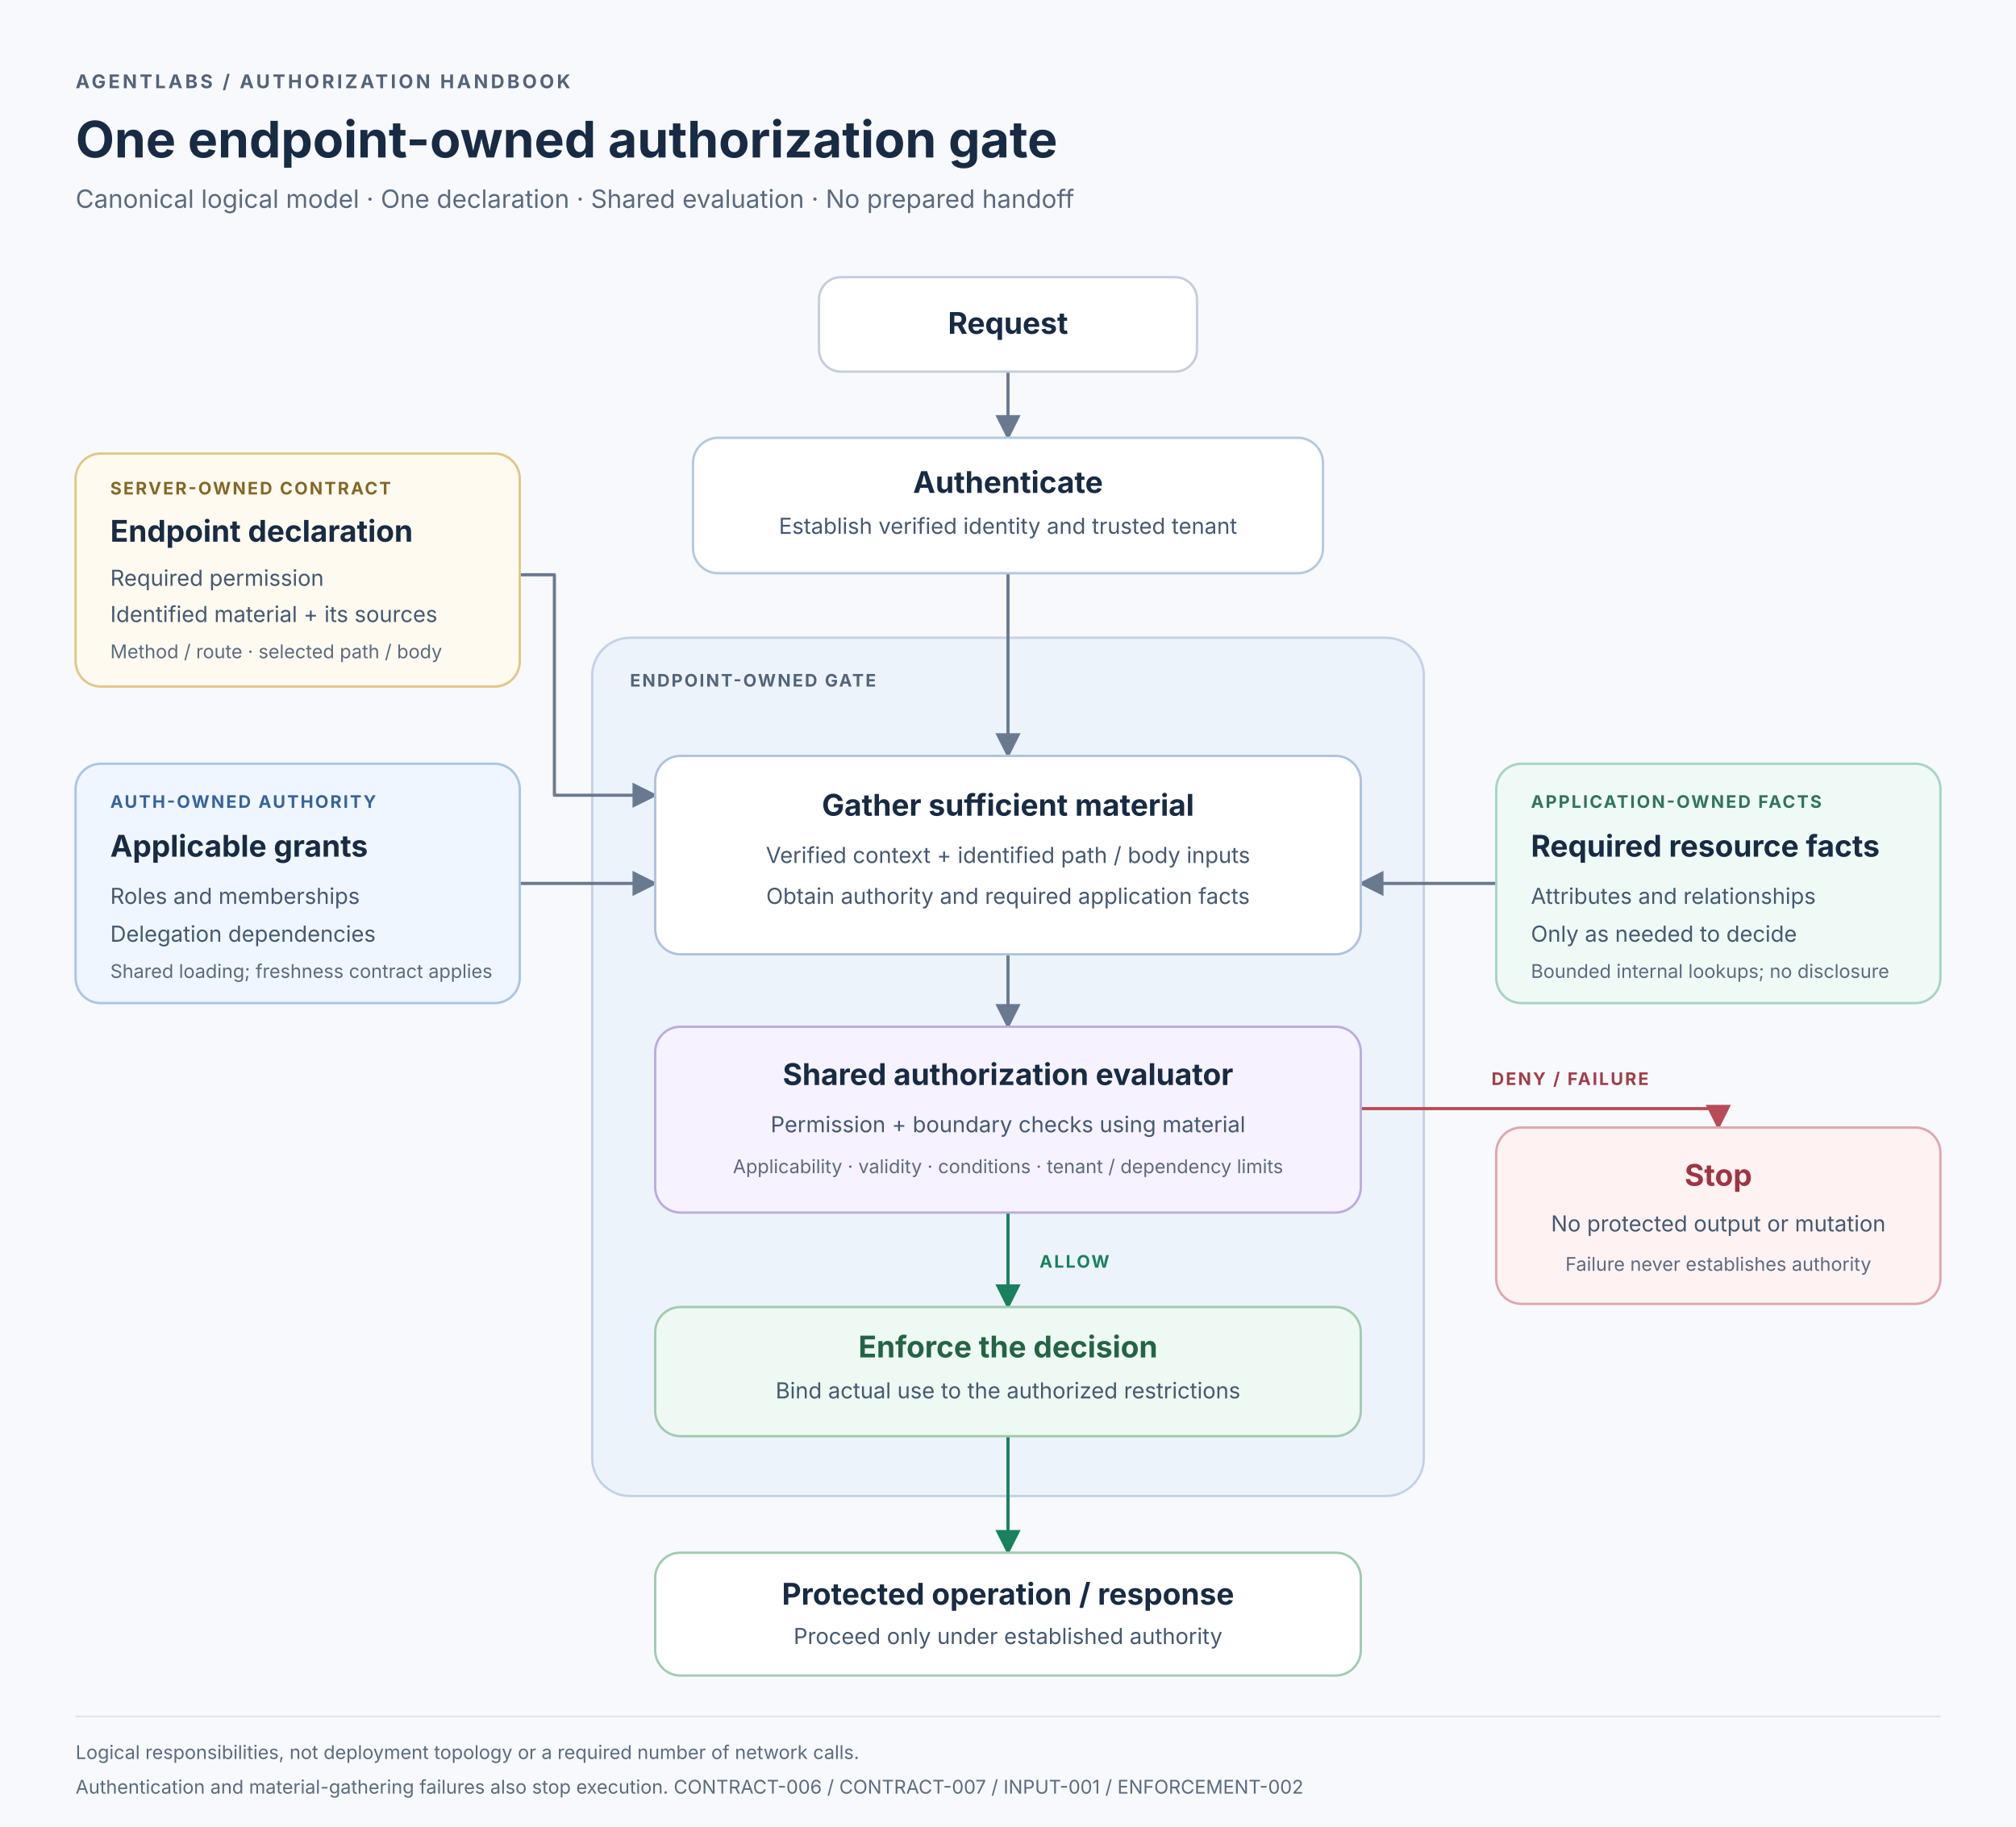
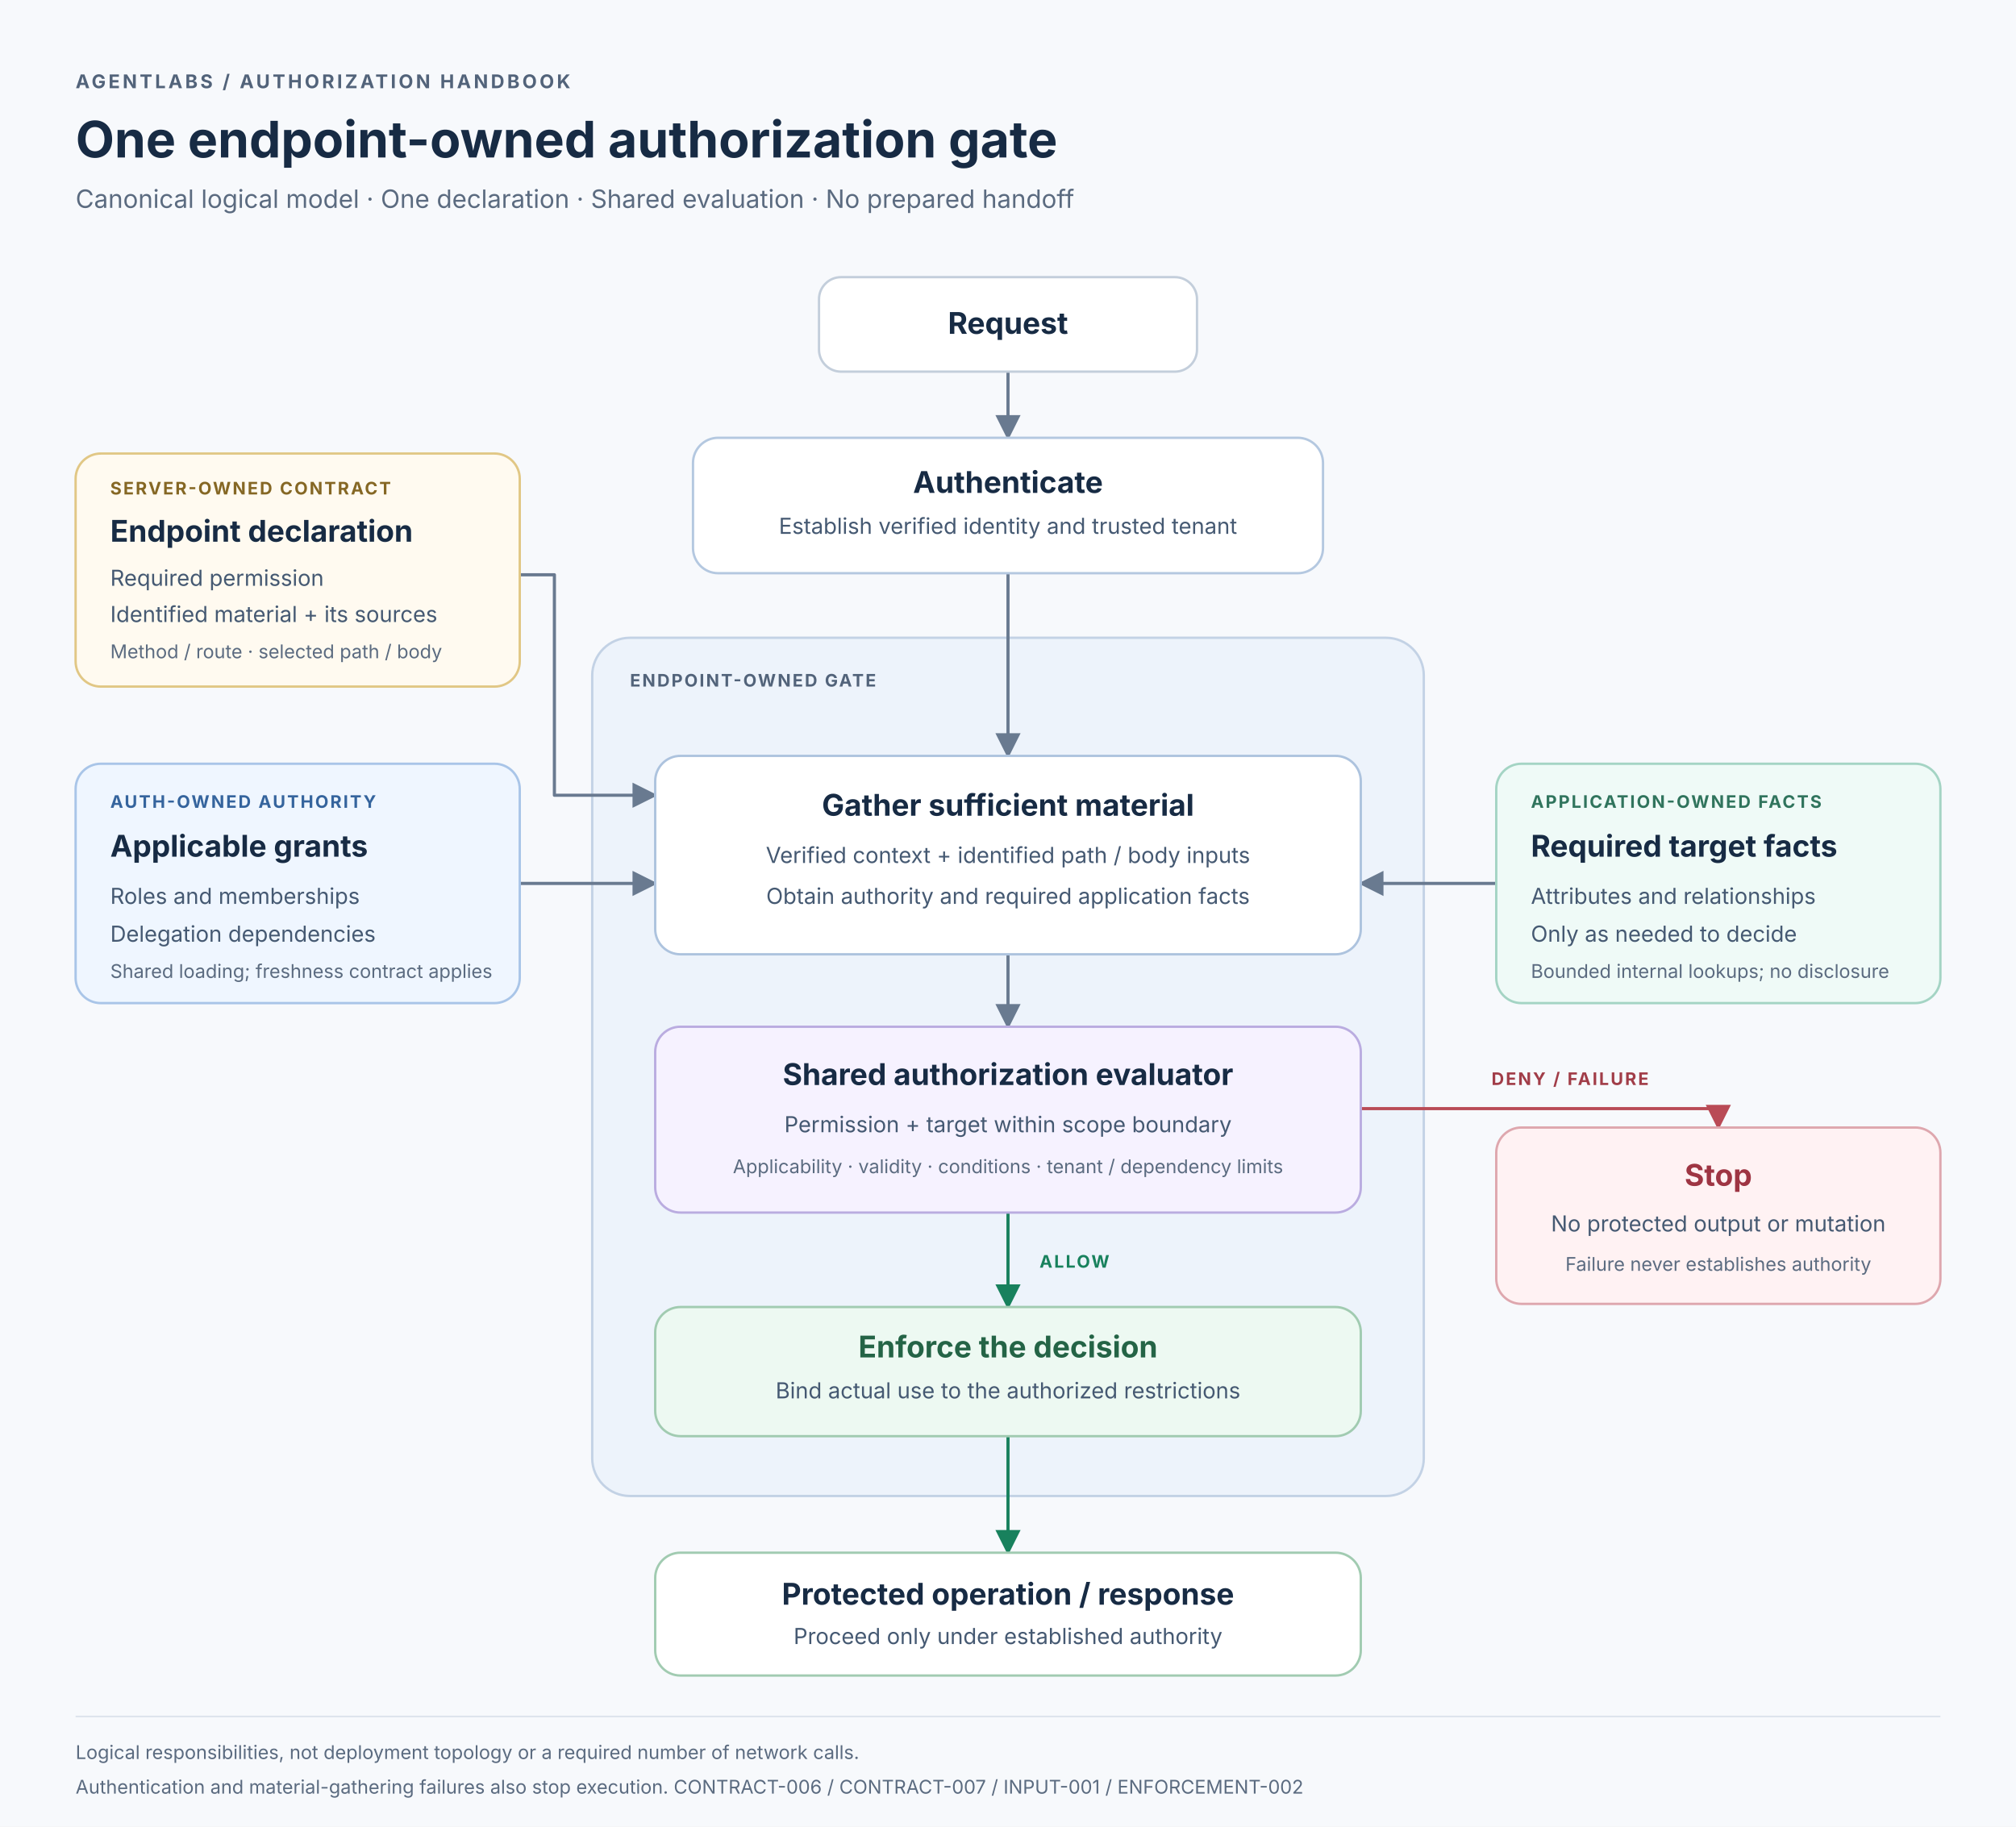
<svg xmlns="http://www.w3.org/2000/svg" width="1280" height="1160" viewBox="0 0 1280 1160" role="img" aria-labelledby="diagram-title diagram-description">
  <defs>
    <marker id="arrow" viewBox="0 0 10 10" refX="9" refY="5" markerWidth="8" markerHeight="8" orient="auto-start-reverse">
      <path d="M 0 0 L 10 5 L 0 10 Z" fill="#697a90" />
    </marker>
    <marker id="allow-arrow" viewBox="0 0 10 10" refX="9" refY="5" markerWidth="8" markerHeight="8" orient="auto-start-reverse">
      <path d="M 0 0 L 10 5 L 0 10 Z" fill="#18815d" />
    </marker>
    <marker id="deny-arrow" viewBox="0 0 10 10" refX="9" refY="5" markerWidth="8" markerHeight="8" orient="auto-start-reverse">
      <path d="M 0 0 L 10 5 L 0 10 Z" fill="#b94b56" />
    </marker>
    <style>
      text { font-family: Inter, -apple-system, BlinkMacSystemFont, "Segoe UI", Arial, sans-serif; }
      .eyebrow { font-size: 12px; font-weight: 700; letter-spacing: 1.7px; fill: #52637a; }
      .heading { font-size: 32px; font-weight: 700; fill: #172b44; }
      .subtitle { font-size: 16px; fill: #5b6b80; }
      .node-title { font-size: 19px; font-weight: 650; fill: #172b44; }
      .body { font-size: 14px; fill: #455972; }
      .small { font-size: 12px; fill: #5b6b80; }
      .tag { font-size: 11px; font-weight: 700; letter-spacing: 1.1px; fill: #52637a; }
      .edge { fill: none; stroke: #697a90; stroke-width: 2; stroke-linecap: round; stroke-linejoin: round; marker-end: url(#arrow); }
      .allow-edge { fill: none; stroke: #18815d; stroke-width: 2; stroke-linecap: round; stroke-linejoin: round; marker-end: url(#allow-arrow); }
      .deny-edge { fill: none; stroke: #b94b56; stroke-width: 2; stroke-linecap: round; stroke-linejoin: round; marker-end: url(#deny-arrow); }
    </style>
  </defs>
  <rect width="1280" height="1160" fill="#f7f9fc" />
  <text x="48" y="56" class="eyebrow">AGENTLABS / AUTHORIZATION HANDBOOK</text>
  <text x="48" y="100" class="heading">One endpoint-owned authorization gate</text>
  <text x="48" y="132" class="subtitle">Canonical logical model · One declaration · Shared evaluation · No prepared handoff</text>
  <rect x="376" y="405" width="528" height="545" rx="24" fill="#edf3fb" stroke="#c3d2e5" stroke-width="1.5" />
  <text x="400" y="436" class="tag">ENDPOINT-OWNED GATE</text>
  <path d="M640 236 V278" class="edge" />
  <path d="M640 364 V480" class="edge" />
  <path d="M330 365 H352 V505 H416" class="edge" />
  <path d="M330 561 H416" class="edge" />
  <path d="M950 561 H864" class="edge" />
  <path d="M640 606 V652" class="edge" />
  <path d="M640 770 V830" class="allow-edge" />
  <path d="M864 704 H1091 V716" class="deny-edge" />
  <path d="M640 912 V986" class="allow-edge" />
  <text x="660" y="805" class="tag" style="fill:#18815d">ALLOW</text>
  <text x="947" y="689" class="tag" style="fill:#a13d48">DENY / FAILURE</text>
  <g id="request">
    <rect x="520" y="176" width="240" height="60" rx="14" fill="#ffffff" stroke="#c3cedb" stroke-width="1.5" />
    <text x="640" y="212" text-anchor="middle" class="node-title">Request</text>
  </g>
  <g id="authentication">
    <rect x="440" y="278" width="400" height="86" rx="16" fill="#ffffff" stroke="#b4c8e0" stroke-width="1.5" />
    <text x="640" y="313" text-anchor="middle" class="node-title">Authenticate</text>
    <text x="640" y="339" text-anchor="middle" class="body">Establish verified identity and trusted tenant</text>
  </g>
  <g id="endpoint-declaration">
    <rect x="48" y="288" width="282" height="148" rx="16" fill="#fffaf0" stroke="#e1c785" stroke-width="1.5" />
    <text x="70" y="314" class="tag" style="fill:#856724">SERVER-OWNED CONTRACT</text>
    <text x="70" y="344" class="node-title">Endpoint declaration</text>
    <text x="70" y="372" class="body">Required permission</text>
    <text x="70" y="395" class="body">Identified material + its sources</text>
    <text x="70" y="418" class="small">Method / route · selected path / body</text>
  </g>
  <g id="auth-authority">
    <rect x="48" y="485" width="282" height="152" rx="16" fill="#eff6ff" stroke="#a9c5e8" stroke-width="1.5" />
    <text x="70" y="513" class="tag" style="fill:#35649d">AUTH-OWNED AUTHORITY</text>
    <text x="70" y="544" class="node-title">Applicable grants</text>
    <text x="70" y="574" class="body">Roles and memberships</text>
    <text x="70" y="598" class="body">Delegation dependencies</text>
    <text x="70" y="621" class="small">Shared loading; freshness contract applies</text>
  </g>
  <g id="application-facts">
    <rect x="950" y="485" width="282" height="152" rx="16" fill="#effaf7" stroke="#a4d4c4" stroke-width="1.5" />
    <text x="972" y="513" class="tag" style="fill:#30745d">APPLICATION-OWNED FACTS</text>
-     <text x="972" y="544" class="node-title">Required resource facts</text>
+     <text x="972" y="544" class="node-title">Required target facts</text>
    <text x="972" y="574" class="body">Attributes and relationships</text>
    <text x="972" y="598" class="body">Only as needed to decide</text>
    <text x="972" y="621" class="small">Bounded internal lookups; no disclosure</text>
  </g>
  <g id="material-gathering">
    <rect x="416" y="480" width="448" height="126" rx="16" fill="#ffffff" stroke="#adc3de" stroke-width="1.5" />
    <text x="640" y="518" text-anchor="middle" class="node-title">Gather sufficient material</text>
    <text x="640" y="548" text-anchor="middle" class="body">Verified context + identified path / body inputs</text>
    <text x="640" y="574" text-anchor="middle" class="body">Obtain authority and required application facts</text>
  </g>
  <g id="shared-evaluator">
    <rect x="416" y="652" width="448" height="118" rx="16" fill="#f6f2ff" stroke="#baace0" stroke-width="1.5" />
    <text x="640" y="689" text-anchor="middle" class="node-title">Shared authorization evaluator</text>
-     <text x="640" y="719" text-anchor="middle" class="body">Permission + boundary checks using material</text>
+     <text x="640" y="719" text-anchor="middle" class="body">Permission + target within scope boundary</text>
    <text x="640" y="745" text-anchor="middle" class="small">Applicability · validity · conditions · tenant / dependency limits</text>
  </g>
  <g id="stop">
    <rect x="950" y="716" width="282" height="112" rx="16" fill="#fff2f3" stroke="#dea7ae" stroke-width="1.5" />
    <text x="1091" y="753" text-anchor="middle" class="node-title" style="fill:#9e3543">Stop</text>
    <text x="1091" y="782" text-anchor="middle" class="body">No protected output or mutation</text>
    <text x="1091" y="807" text-anchor="middle" class="small">Failure never establishes authority</text>
  </g>
  <g id="enforcement">
    <rect x="416" y="830" width="448" height="82" rx="16" fill="#edf9f2" stroke="#a1cbb1" stroke-width="1.5" />
    <text x="640" y="862" text-anchor="middle" class="node-title" style="fill:#246446">Enforce the decision</text>
    <text x="640" y="888" text-anchor="middle" class="body">Bind actual use to the authorized restrictions</text>
  </g>
  <g id="protected-operation">
    <rect x="416" y="986" width="448" height="78" rx="16" fill="#ffffff" stroke="#a1cbb1" stroke-width="1.5" />
    <text x="640" y="1019" text-anchor="middle" class="node-title">Protected operation / response</text>
    <text x="640" y="1044" text-anchor="middle" class="body">Proceed only under established authority</text>
  </g>
  <path d="M48 1090 H1232" stroke="#dce3ec" />
  <text x="48" y="1117" class="small">Logical responsibilities, not deployment topology or a required number of network calls.</text>
  <text x="48" y="1139" class="small">Authentication and material-gathering failures also stop execution. CONTRACT-006 / CONTRACT-007 / INPUT-001 / ENFORCEMENT-002</text>
</svg>
